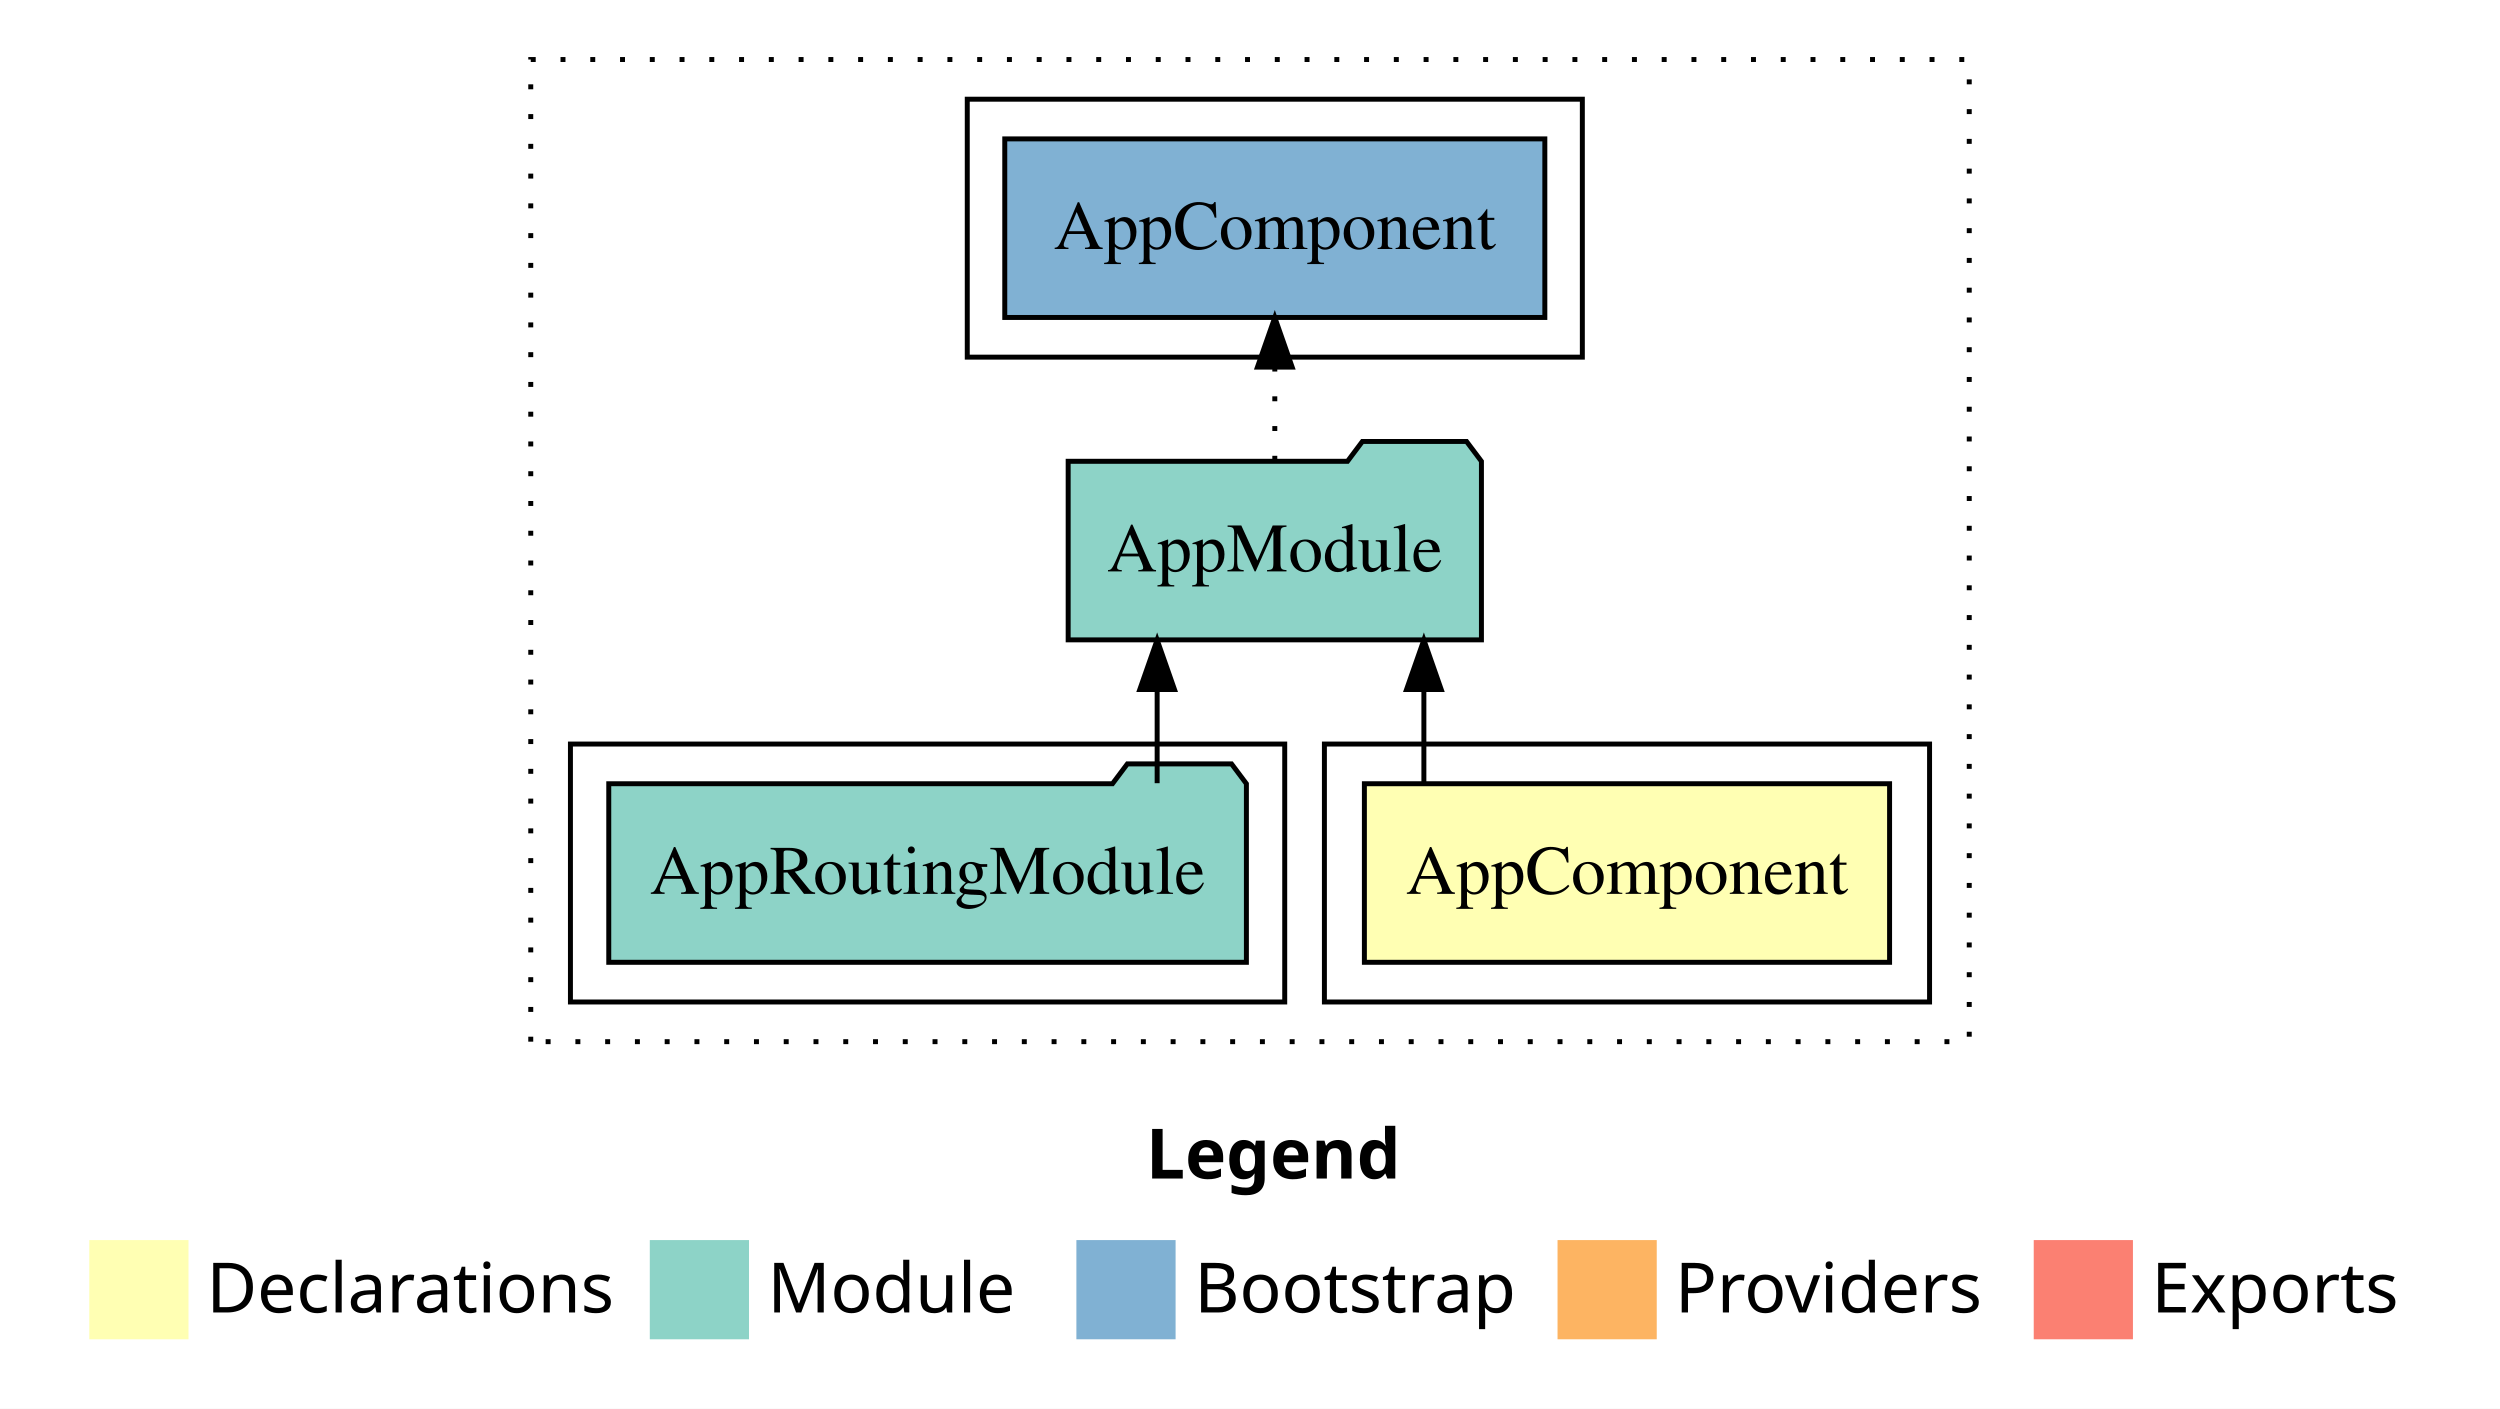
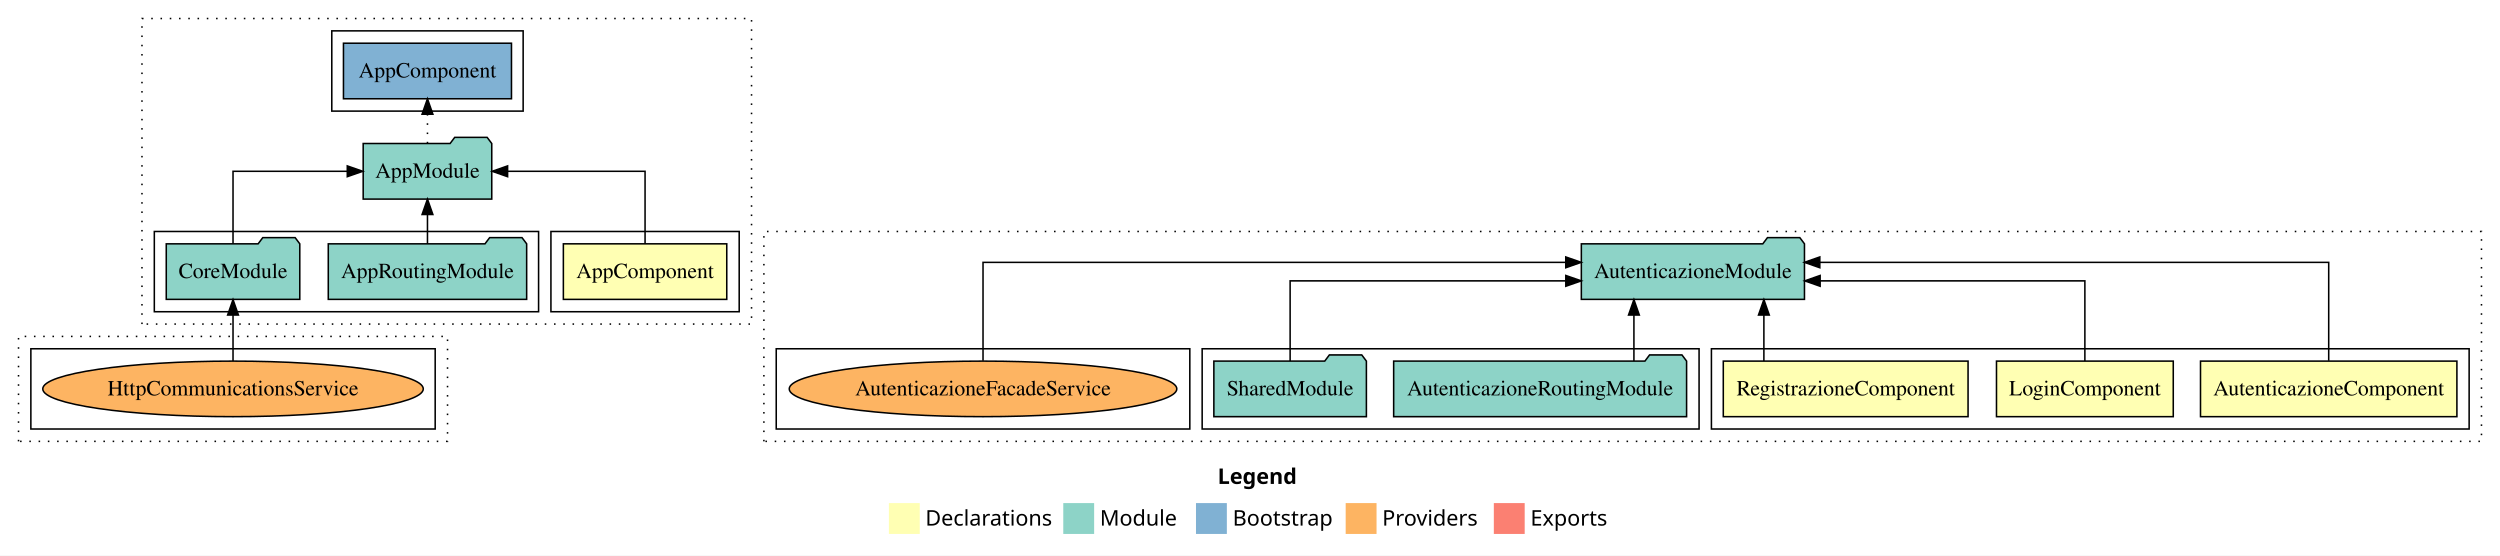
- <svg xmlns="http://www.w3.org/2000/svg" width="504pt" height="284pt" viewBox="0.00 0.00 504.00 284.00">
-   <g id="graph0" class="graph" transform="scale(1 1) rotate(0) translate(4 280)">
-     <polygon fill="#ffffff" stroke="transparent" points="-4,4 -4,-280 500,-280 500,4 -4,4" />
-     <text text-anchor="start" x="227.009" y="-42.4" font-family="sans-serif" font-weight="bold" font-size="14.00" fill="#000000">Legend</text>
-     <polygon fill="#ffffb3" stroke="transparent" points="14,-10 14,-30 34,-30 34,-10 14,-10" />
-     <text text-anchor="start" x="37.629" y="-15.4" font-family="sans-serif" font-size="14.00" fill="#000000">  Declarations</text>
-     <polygon fill="#8dd3c7" stroke="transparent" points="127,-10 127,-30 147,-30 147,-10 127,-10" />
-     <text text-anchor="start" x="150.725" y="-15.4" font-family="sans-serif" font-size="14.00" fill="#000000">  Module</text>
-     <polygon fill="#80b1d3" stroke="transparent" points="213,-10 213,-30 233,-30 233,-10 213,-10" />
-     <text text-anchor="start" x="236.781" y="-15.4" font-family="sans-serif" font-size="14.00" fill="#000000">  Bootstrap</text>
-     <polygon fill="#fdb462" stroke="transparent" points="310,-10 310,-30 330,-30 330,-10 310,-10" />
-     <text text-anchor="start" x="333.673" y="-15.4" font-family="sans-serif" font-size="14.00" fill="#000000">  Providers</text>
-     <polygon fill="#fb8072" stroke="transparent" points="406,-10 406,-30 426,-30 426,-10 406,-10" />
-     <text text-anchor="start" x="429.726" y="-15.4" font-family="sans-serif" font-size="14.00" fill="#000000">  Exports</text>
+ <svg xmlns="http://www.w3.org/2000/svg" width="1620pt" height="360pt" viewBox="0.00 0.00 1620.00 360.00">
+   <g id="graph0" class="graph" transform="scale(1 1) rotate(0) translate(4 356)">
+     <polygon fill="#ffffff" stroke="transparent" points="-4,4 -4,-356 1616,-356 1616,4 -4,4" />
+     <text text-anchor="start" x="785.009" y="-42.4" font-family="sans-serif" font-weight="bold" font-size="14.00" fill="#000000">Legend</text>
+     <polygon fill="#ffffb3" stroke="transparent" points="572,-10 572,-30 592,-30 592,-10 572,-10" />
+     <text text-anchor="start" x="595.629" y="-15.4" font-family="sans-serif" font-size="14.00" fill="#000000">  Declarations</text>
+     <polygon fill="#8dd3c7" stroke="transparent" points="685,-10 685,-30 705,-30 705,-10 685,-10" />
+     <text text-anchor="start" x="708.725" y="-15.4" font-family="sans-serif" font-size="14.00" fill="#000000">  Module</text>
+     <polygon fill="#80b1d3" stroke="transparent" points="771,-10 771,-30 791,-30 791,-10 771,-10" />
+     <text text-anchor="start" x="794.781" y="-15.4" font-family="sans-serif" font-size="14.00" fill="#000000">  Bootstrap</text>
+     <polygon fill="#fdb462" stroke="transparent" points="868,-10 868,-30 888,-30 888,-10 868,-10" />
+     <text text-anchor="start" x="891.673" y="-15.4" font-family="sans-serif" font-size="14.00" fill="#000000">  Providers</text>
+     <polygon fill="#fb8072" stroke="transparent" points="964,-10 964,-30 984,-30 984,-10 964,-10" />
+     <text text-anchor="start" x="987.726" y="-15.4" font-family="sans-serif" font-size="14.00" fill="#000000">  Exports</text>
    <g id="clust1" class="cluster">
-       <polygon fill="none" stroke="#000000" stroke-dasharray="1,5" points="103,-70 103,-268 393,-268 393,-70 103,-70" />
+       <polygon fill="none" stroke="#000000" stroke-dasharray="1,5" points="88,-146 88,-344 483,-344 483,-146 88,-146" />
    </g>
    <g id="clust2" class="cluster">
-       <polygon fill="none" stroke="#000000" points="263,-78 263,-130 385,-130 385,-78 263,-78" />
+       <polygon fill="none" stroke="#000000" points="353,-154 353,-206 475,-206 475,-154 353,-154" />
    </g>
    <g id="clust4" class="cluster">
-       <polygon fill="none" stroke="#000000" points="111,-78 111,-130 255,-130 255,-78 111,-78" />
+       <polygon fill="none" stroke="#000000" points="96,-154 96,-206 345,-206 345,-154 96,-154" />
    </g>
    <g id="clust6" class="cluster">
-       <polygon fill="none" stroke="#000000" points="191,-208 191,-260 315,-260 315,-208 191,-208" />
+       <polygon fill="none" stroke="#000000" points="211,-284 211,-336 335,-336 335,-284 211,-284" />
+     </g>
+     <g id="clust14" class="cluster">
+       <polygon fill="none" stroke="#000000" stroke-dasharray="1,5" points="491,-70 491,-206 1604,-206 1604,-70 491,-70" />
+     </g>
+     <g id="clust15" class="cluster">
+       <polygon fill="none" stroke="#000000" points="1105,-78 1105,-130 1596,-130 1596,-78 1105,-78" />
+     </g>
+     <g id="clust19" class="cluster">
+       <polygon fill="none" stroke="#000000" points="775,-78 775,-130 1097,-130 1097,-78 775,-78" />
+     </g>
+     <g id="clust22" class="cluster">
+       <polygon fill="none" stroke="#000000" points="499,-78 499,-130 767,-130 767,-78 499,-78" />
+     </g>
+     <g id="clust29" class="cluster">
+       <polygon fill="none" stroke="#000000" stroke-dasharray="1,5" points="8,-70 8,-138 286,-138 286,-70 8,-70" />
+     </g>
+     <g id="clust34" class="cluster">
+       <polygon fill="none" stroke="#000000" points="16,-78 16,-130 278,-130 278,-78 16,-78" />
    </g>
    <g id="node1" class="node">
-       <polygon fill="#ffffb3" stroke="#000000" points="376.94,-122 271.06,-122 271.06,-86 376.94,-86 376.94,-122" />
-       <text text-anchor="middle" x="324" y="-99.8" font-family="Times,serif" font-size="14.00" fill="#000000">AppComponent</text>
+       <polygon fill="#ffffb3" stroke="#000000" points="466.94,-198 361.06,-198 361.06,-162 466.94,-162 466.94,-198" />
+       <text text-anchor="middle" x="414" y="-175.8" font-family="Times,serif" font-size="14.00" fill="#000000">AppComponent</text>
    </g>
    <g id="node2" class="node">
-       <polygon fill="#8dd3c7" stroke="#000000" points="294.657,-187 291.657,-191 270.657,-191 267.657,-187 211.343,-187 211.343,-151 294.657,-151 294.657,-187" />
-       <text text-anchor="middle" x="253" y="-164.8" font-family="Times,serif" font-size="14.00" fill="#000000">AppModule</text>
+       <polygon fill="#8dd3c7" stroke="#000000" points="314.657,-263 311.657,-267 290.657,-267 287.657,-263 231.343,-263 231.343,-227 314.657,-227 314.657,-263" />
+       <text text-anchor="middle" x="273" y="-240.8" font-family="Times,serif" font-size="14.00" fill="#000000">AppModule</text>
    </g>
    <g id="edge1" class="edge">
-       <path fill="none" stroke="#000000" d="M283.054,-122.106C283.054,-122.106 283.054,-140.991 283.054,-140.991" />
-       <polygon fill="#000000" stroke="#000000" points="279.554,-140.991 283.054,-150.991 286.554,-140.991 279.554,-140.991" />
+       <path fill="none" stroke="#000000" d="M414,-198.106C414,-217.339 414,-245 414,-245 414,-245 324.923,-245 324.923,-245" />
+       <polygon fill="#000000" stroke="#000000" points="324.923,-241.5 314.923,-245 324.923,-248.5 324.923,-241.5" />
+     </g>
+     <g id="node5" class="node">
+       <polygon fill="#80b1d3" stroke="#000000" points="327.439,-328 218.561,-328 218.561,-292 327.439,-292 327.439,-328" />
+       <text text-anchor="middle" x="273" y="-305.8" font-family="Times,serif" font-size="14.00" fill="#000000">AppComponent </text>
+     </g>
+     <g id="edge4" class="edge">
+       <path fill="none" stroke="#000000" stroke-dasharray="1,5" d="M273,-263.106C273,-263.106 273,-281.991 273,-281.991" />
+       <polygon fill="#000000" stroke="#000000" points="269.5,-281.991 273,-291.991 276.5,-281.991 269.5,-281.991" />
+     </g>
+     <g id="node3" class="node">
+       <polygon fill="#8dd3c7" stroke="#000000" points="337.274,-198 334.274,-202 313.274,-202 310.274,-198 208.726,-198 208.726,-162 337.274,-162 337.274,-198" />
+       <text text-anchor="middle" x="273" y="-175.8" font-family="Times,serif" font-size="14.00" fill="#000000">AppRoutingModule</text>
+     </g>
+     <g id="edge2" class="edge">
+       <path fill="none" stroke="#000000" d="M273,-198.106C273,-198.106 273,-216.991 273,-216.991" />
+       <polygon fill="#000000" stroke="#000000" points="269.5,-216.991 273,-226.991 276.5,-216.991 269.5,-216.991" />
    </g>
    <g id="node4" class="node">
-       <polygon fill="#80b1d3" stroke="#000000" points="307.439,-252 198.561,-252 198.561,-216 307.439,-216 307.439,-252" />
-       <text text-anchor="middle" x="253" y="-229.8" font-family="Times,serif" font-size="14.00" fill="#000000">AppComponent </text>
+       <polygon fill="#8dd3c7" stroke="#000000" points="190.262,-198 187.262,-202 166.262,-202 163.262,-198 103.738,-198 103.738,-162 190.262,-162 190.262,-198" />
+       <text text-anchor="middle" x="147" y="-175.8" font-family="Times,serif" font-size="14.00" fill="#000000">CoreModule</text>
    </g>
    <g id="edge3" class="edge">
-       <path fill="none" stroke="#000000" stroke-dasharray="1,5" d="M253,-187.106C253,-187.106 253,-205.991 253,-205.991" />
-       <polygon fill="#000000" stroke="#000000" points="249.5,-205.991 253,-215.991 256.5,-205.991 249.5,-205.991" />
+       <path fill="none" stroke="#000000" d="M147,-198.106C147,-217.339 147,-245 147,-245 147,-245 221.044,-245 221.044,-245" />
+       <polygon fill="#000000" stroke="#000000" points="221.044,-248.5 231.044,-245 221.044,-241.5 221.044,-248.5" />
    </g>
-     <g id="node3" class="node">
-       <polygon fill="#8dd3c7" stroke="#000000" points="247.274,-122 244.274,-126 223.274,-126 220.274,-122 118.726,-122 118.726,-86 247.274,-86 247.274,-122" />
-       <text text-anchor="middle" x="183" y="-99.8" font-family="Times,serif" font-size="14.00" fill="#000000">AppRoutingModule</text>
+     <g id="node6" class="node">
+       <polygon fill="#ffffb3" stroke="#000000" points="1588.074,-122 1421.926,-122 1421.926,-86 1588.074,-86 1588.074,-122" />
+       <text text-anchor="middle" x="1505" y="-99.8" font-family="Times,serif" font-size="14.00" fill="#000000">AutenticazioneComponent</text>
    </g>
-     <g id="edge2" class="edge">
-       <path fill="none" stroke="#000000" d="M229.28,-122.106C229.28,-122.106 229.28,-140.991 229.28,-140.991" />
-       <polygon fill="#000000" stroke="#000000" points="225.78,-140.991 229.28,-150.991 232.78,-140.991 225.78,-140.991" />
+     <g id="node9" class="node">
+       <polygon fill="#8dd3c7" stroke="#000000" points="1165.292,-198 1162.292,-202 1141.292,-202 1138.292,-198 1020.708,-198 1020.708,-162 1165.292,-162 1165.292,-198" />
+       <text text-anchor="middle" x="1093" y="-175.8" font-family="Times,serif" font-size="14.00" fill="#000000">AutenticazioneModule</text>
+     </g>
+     <g id="edge5" class="edge">
+       <path fill="none" stroke="#000000" d="M1505,-122.198C1505,-146.356 1505,-186 1505,-186 1505,-186 1175.236,-186 1175.236,-186" />
+       <polygon fill="#000000" stroke="#000000" points="1175.236,-182.5 1165.236,-186 1175.236,-189.5 1175.236,-182.5" />
+     </g>
+     <g id="node7" class="node">
+       <polygon fill="#ffffb3" stroke="#000000" points="1404.276,-122 1289.724,-122 1289.724,-86 1404.276,-86 1404.276,-122" />
+       <text text-anchor="middle" x="1347" y="-99.8" font-family="Times,serif" font-size="14.00" fill="#000000">LoginComponent</text>
+     </g>
+     <g id="edge6" class="edge">
+       <path fill="none" stroke="#000000" d="M1347,-122.027C1347,-142.767 1347,-174 1347,-174 1347,-174 1175.446,-174 1175.446,-174" />
+       <polygon fill="#000000" stroke="#000000" points="1175.446,-170.5 1165.446,-174 1175.446,-177.5 1175.446,-170.5" />
+     </g>
+     <g id="node8" class="node">
+       <polygon fill="#ffffb3" stroke="#000000" points="1271.305,-122 1112.695,-122 1112.695,-86 1271.305,-86 1271.305,-122" />
+       <text text-anchor="middle" x="1192" y="-99.8" font-family="Times,serif" font-size="14.00" fill="#000000">RegistrazioneComponent</text>
+     </g>
+     <g id="edge7" class="edge">
+       <path fill="none" stroke="#000000" d="M1138.997,-122.011C1138.997,-122.011 1138.997,-151.855 1138.997,-151.855" />
+       <polygon fill="#000000" stroke="#000000" points="1135.497,-151.855 1138.997,-161.855 1142.497,-151.855 1135.497,-151.855" />
+     </g>
+     <g id="node10" class="node">
+       <polygon fill="#8dd3c7" stroke="#000000" points="1088.91,-122 1085.91,-126 1064.91,-126 1061.91,-122 899.09,-122 899.09,-86 1088.91,-86 1088.91,-122" />
+       <text text-anchor="middle" x="994" y="-99.8" font-family="Times,serif" font-size="14.00" fill="#000000">AutenticazioneRoutingModule</text>
+     </g>
+     <g id="edge8" class="edge">
+       <path fill="none" stroke="#000000" d="M1054.78,-122.011C1054.78,-122.011 1054.78,-151.855 1054.78,-151.855" />
+       <polygon fill="#000000" stroke="#000000" points="1051.28,-151.855 1054.78,-161.855 1058.28,-151.855 1051.28,-151.855" />
+     </g>
+     <g id="node11" class="node">
+       <polygon fill="#8dd3c7" stroke="#000000" points="881.423,-122 878.423,-126 857.423,-126 854.423,-122 782.577,-122 782.577,-86 881.423,-86 881.423,-122" />
+       <text text-anchor="middle" x="832" y="-99.8" font-family="Times,serif" font-size="14.00" fill="#000000">SharedModule</text>
+     </g>
+     <g id="edge9" class="edge">
+       <path fill="none" stroke="#000000" d="M832,-122.027C832,-142.767 832,-174 832,-174 832,-174 1010.644,-174 1010.644,-174" />
+       <polygon fill="#000000" stroke="#000000" points="1010.644,-177.5 1020.644,-174 1010.644,-170.5 1010.644,-177.5" />
+     </g>
+     <g id="node12" class="node">
+       <ellipse fill="#fdb462" stroke="#000000" cx="633" cy="-104" rx="125.578" ry="18" />
+       <text text-anchor="middle" x="633" y="-99.8" font-family="Times,serif" font-size="14.00" fill="#000000">AutenticazioneFacadeService</text>
+     </g>
+     <g id="edge10" class="edge">
+       <path fill="none" stroke="#000000" d="M633,-122.198C633,-146.356 633,-186 633,-186 633,-186 1010.619,-186 1010.619,-186" />
+       <polygon fill="#000000" stroke="#000000" points="1010.619,-189.5 1020.619,-186 1010.619,-182.5 1010.619,-189.5" />
+     </g>
+     <g id="node13" class="node">
+       <ellipse fill="#fdb462" stroke="#000000" cx="147" cy="-104" rx="123.292" ry="18" />
+       <text text-anchor="middle" x="147" y="-99.8" font-family="Times,serif" font-size="14.00" fill="#000000">HttpCommunicationsService</text>
+     </g>
+     <g id="edge11" class="edge">
+       <path fill="none" stroke="#000000" d="M147,-122.011C147,-122.011 147,-151.855 147,-151.855" />
+       <polygon fill="#000000" stroke="#000000" points="143.5,-151.855 147,-161.855 150.5,-151.855 143.5,-151.855" />
    </g>
  </g>
</svg>
